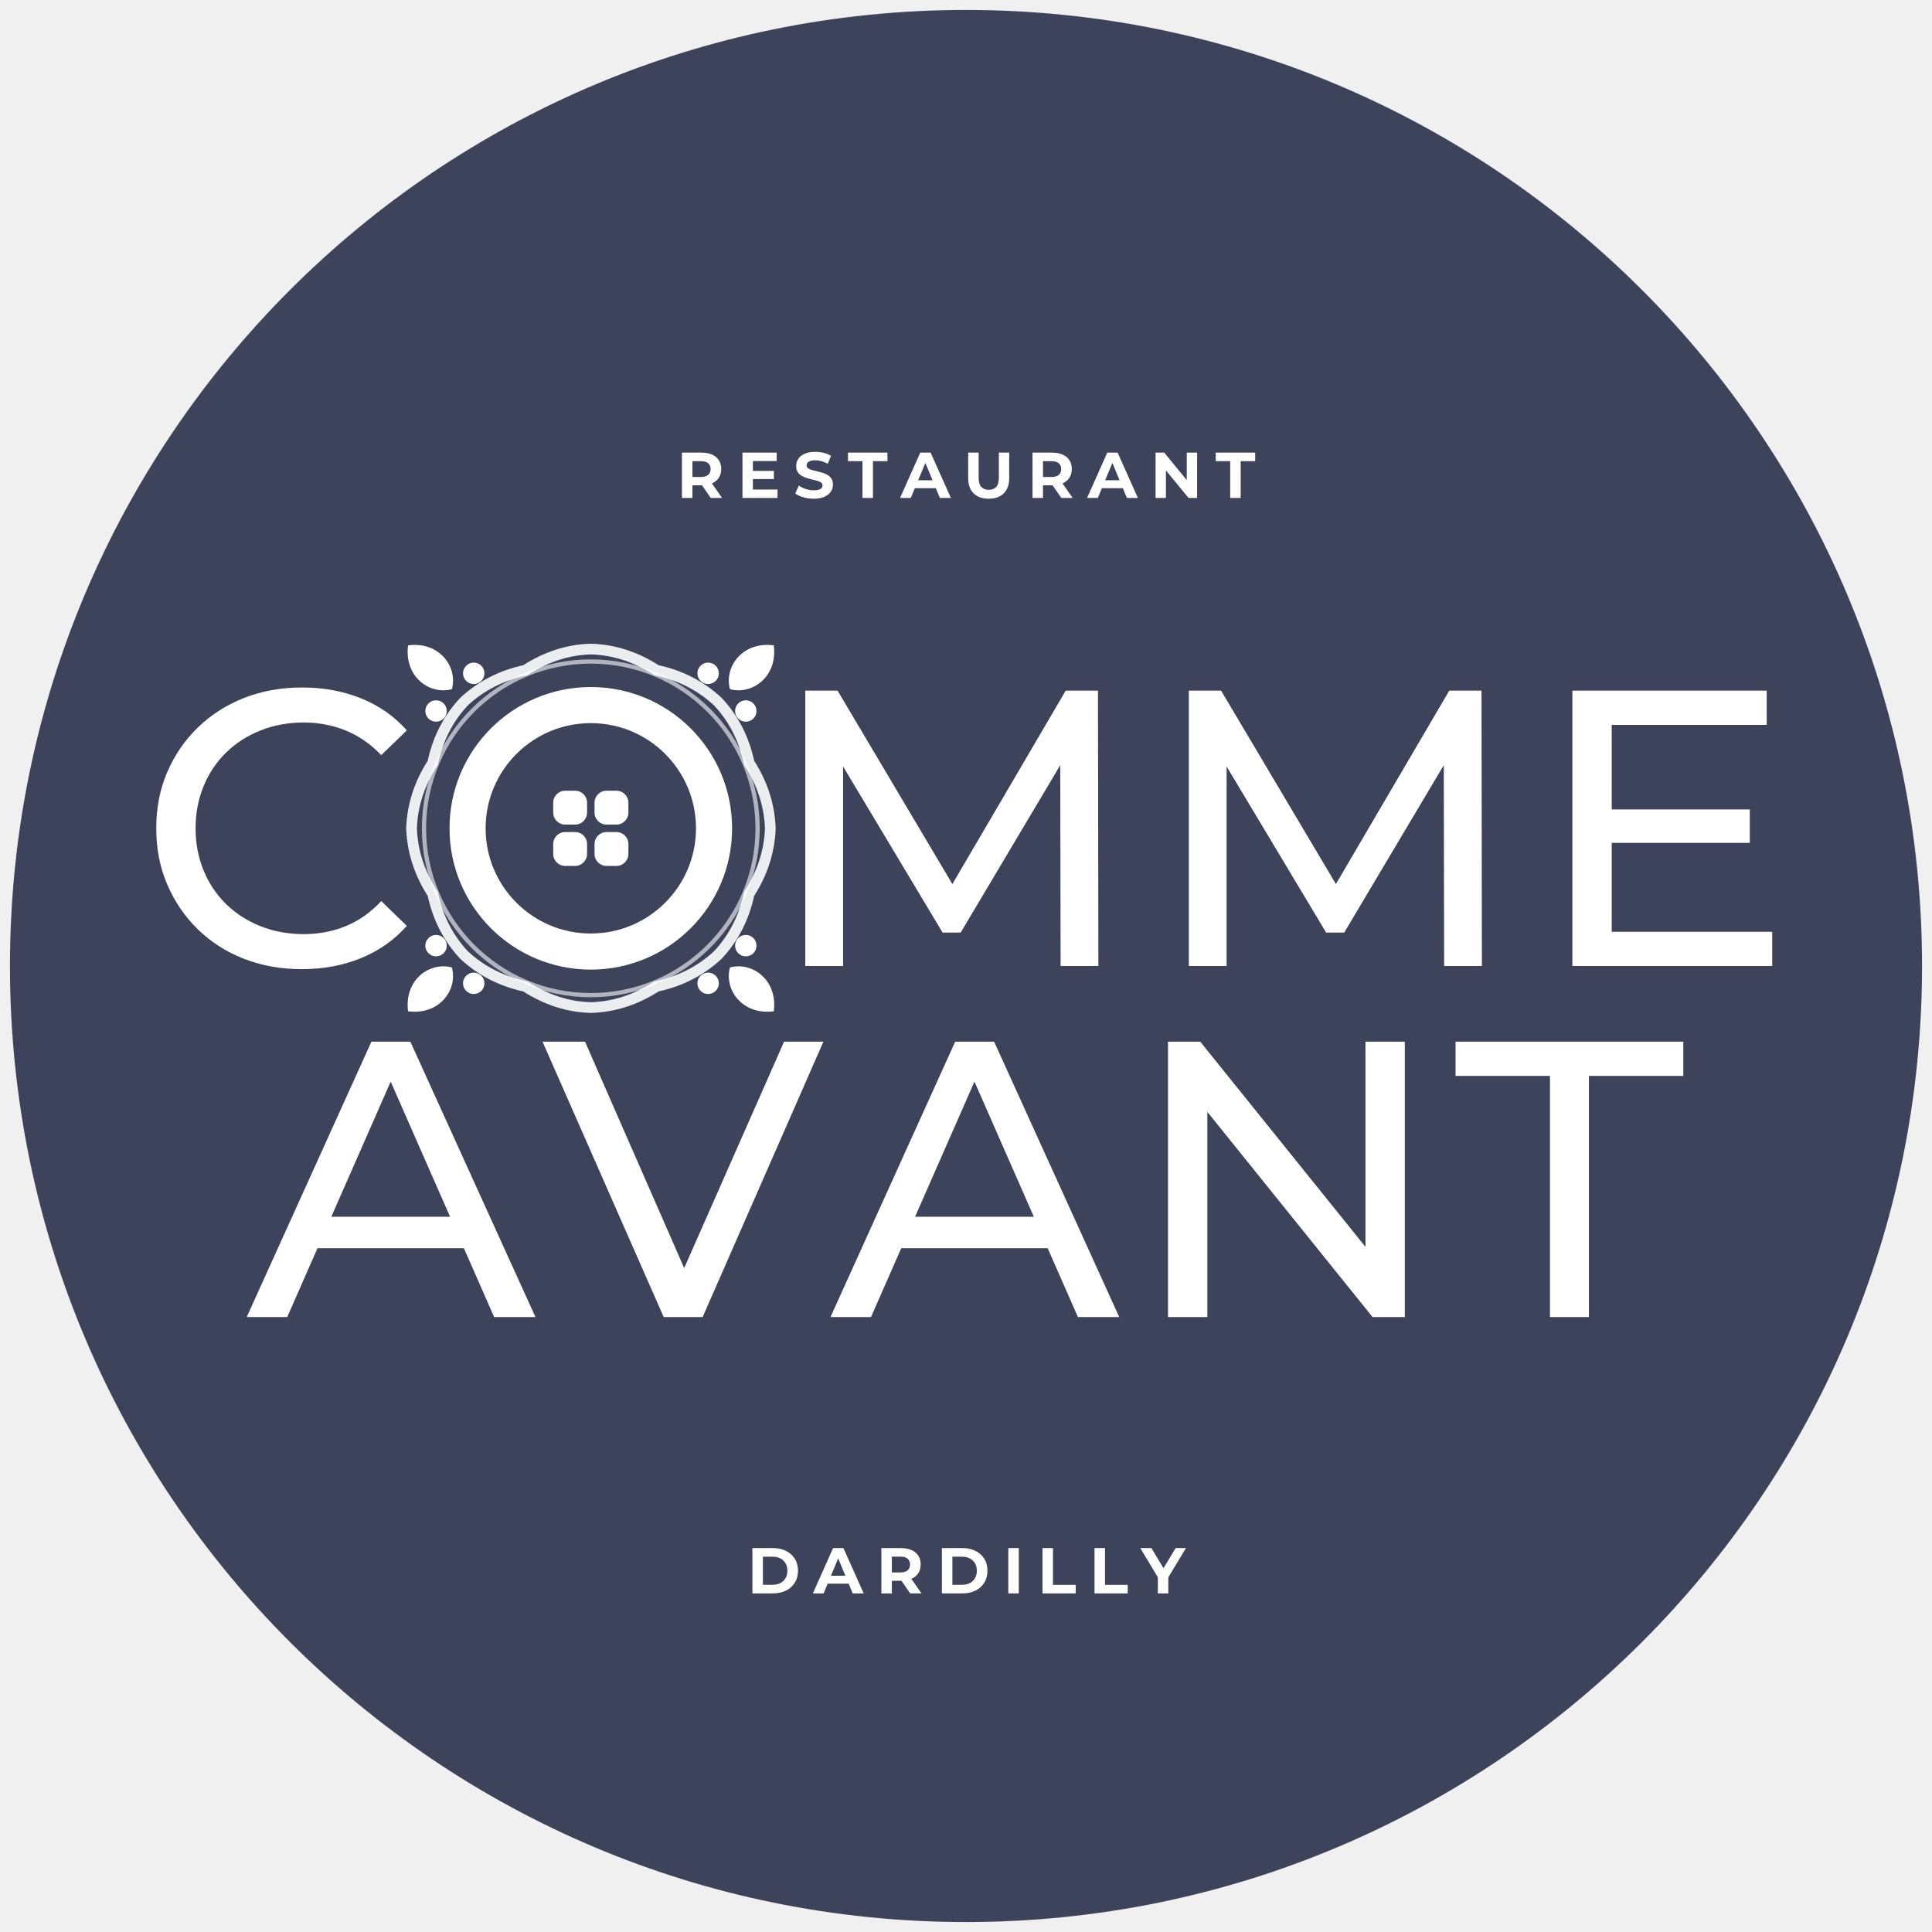
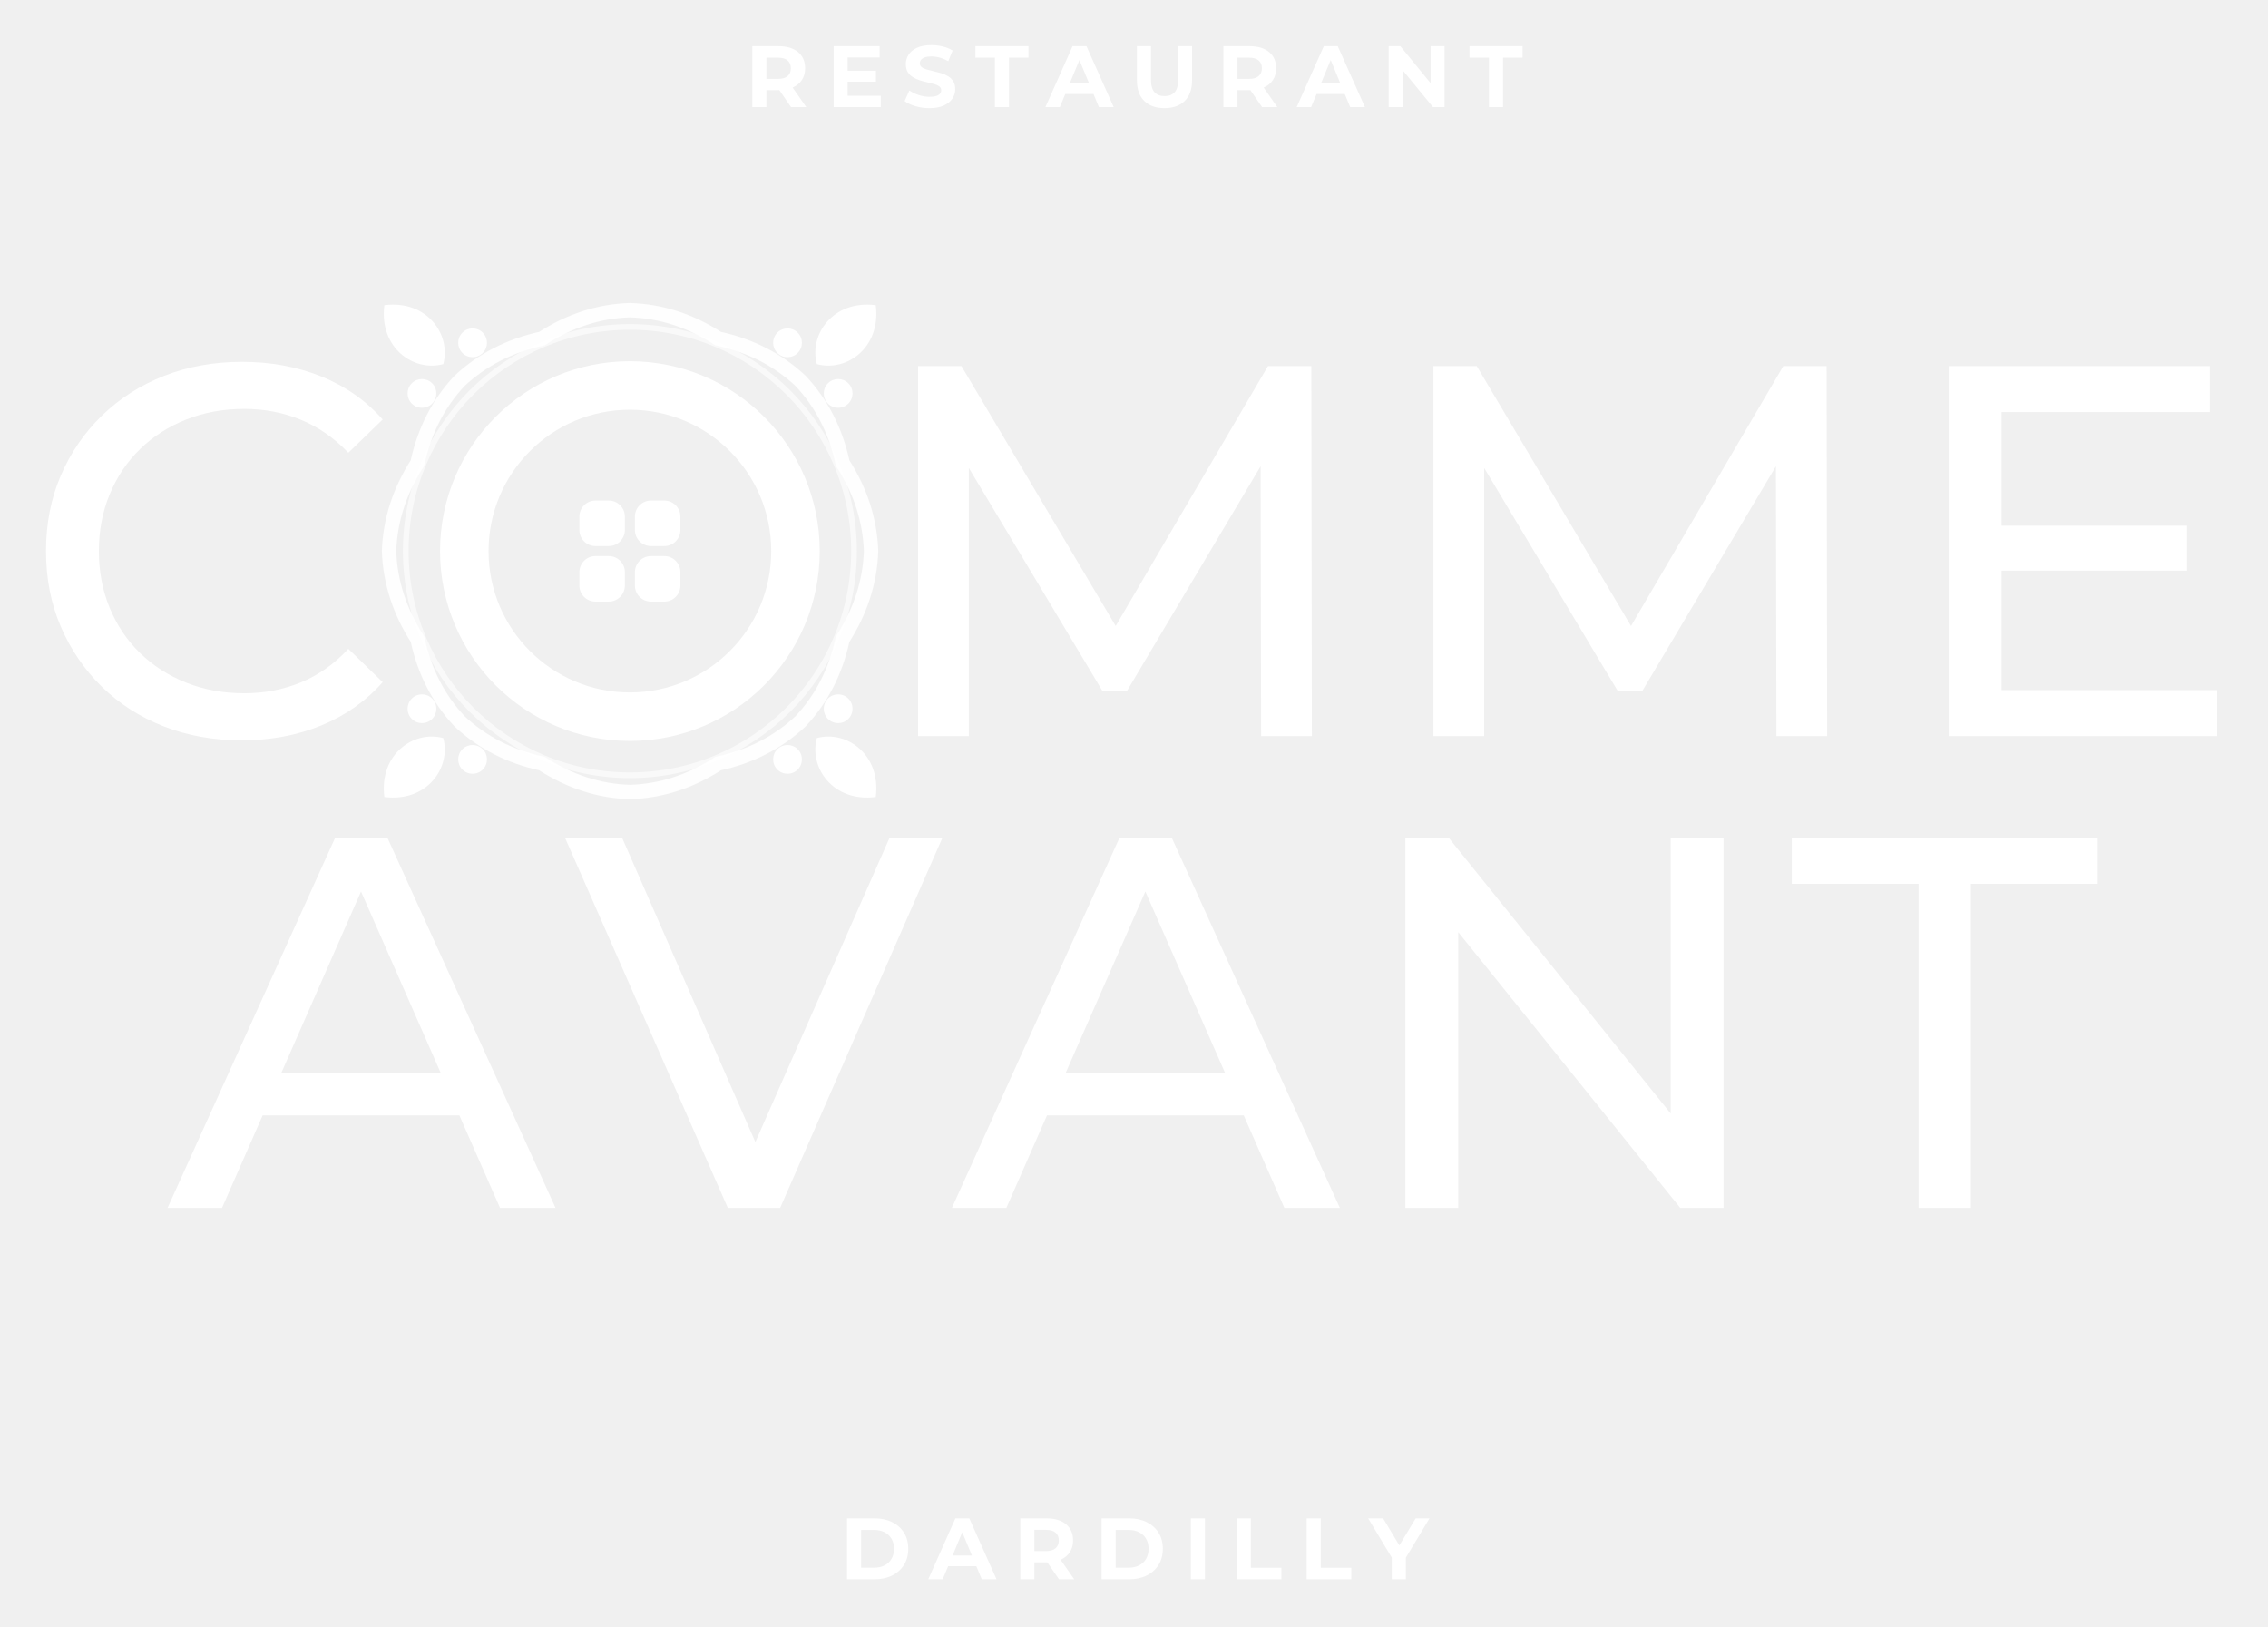
- <svg xmlns="http://www.w3.org/2000/svg" viewBox="0 0 776 776" role="img" aria-label="Restaurant Comme Avant, Dardilly">
-   <circle cx="388.0" cy="388.0" r="384.0" fill="#3D435B" />
+ <svg xmlns="http://www.w3.org/2000/svg" viewBox="49 168 678 486" role="img" aria-label="Restaurant Comme Avant, Dardilly">
  <g>
    <path fill="#FFFFFF" d="M121.217 389.264Q108.577 389.264 97.912 385.077Q87.247 380.89 79.426 373.227Q71.605 365.564 67.181 355.294Q62.757 345.024 62.757 332.7Q62.757 320.376 67.181 310.106Q71.605 299.836 79.505 292.173Q87.405 284.51 98.07 280.323Q108.735 276.136 121.375 276.136Q134.173 276.136 144.996 280.481Q155.819 284.826 163.403 293.358L153.133 303.312Q146.813 296.676 138.913 293.437Q131.013 290.198 122.007 290.198Q112.685 290.198 104.706 293.358Q96.727 296.518 90.881 302.206Q85.035 307.894 81.796 315.715Q78.557 323.536 78.557 332.7Q78.557 341.864 81.796 349.685Q85.035 357.506 90.881 363.194Q96.727 368.882 104.706 372.042Q112.685 375.202 122.007 375.202Q131.013 375.202 138.913 371.963Q146.813 368.724 153.133 361.93L163.403 371.884Q155.819 380.416 144.996 384.84Q134.173 389.264 121.217 389.264Z M323.457 388.0V277.4H336.413L386.025 360.982H379.073L428.053 277.4H441.009L441.167 388.0H425.999L425.841 301.258H429.475L385.867 374.57H378.599L334.675 301.258H338.625V388.0Z M477.507 388.0V277.4H490.463L540.075 360.982H533.123L582.103 277.4H595.059L595.217 388.0H580.049L579.891 301.258H583.525L539.917 374.57H532.649L488.725 301.258H492.675V388.0Z M631.557 388.0V277.4H709.609V291.146H647.357V374.254H711.821V388.0ZM645.935 338.546V325.116H702.815V338.546Z" />
    <path fill="#FFFFFF" d="M99.097 529.0 149.183 418.4H164.825L215.069 529.0H198.479L153.765 427.248H160.085L115.371 529.0ZM120.427 501.35 124.693 488.71H186.945L191.527 501.35Z M266.577 529.0 217.913 418.4H234.977L279.691 520.468H269.895L314.925 418.4H330.725L282.219 529.0Z M333.569 529.0 383.655 418.4H399.297L449.541 529.0H432.951L388.237 427.248H394.557L349.843 529.0ZM354.899 501.35 359.165 488.71H421.417L425.999 501.35Z M469.133 529.0V418.4H482.089L555.243 509.25H548.449V418.4H564.249V529.0H551.293L478.139 438.15H484.933V529.0Z M622.551 529.0V432.146H584.631V418.4H676.113V432.146H638.193V529.0Z" />
    <circle cx="237.3" cy="332.7" r="49.5" fill="none" stroke="#FFFFFF" stroke-width="14.5" />
    <path d="M237.3,260.7 Q251.2,261.1 263.7,269.2 Q278.1,272.3 288.3,281.8 Q297.8,291.9 300.9,306.4 Q308.9,318.8 309.4,332.7 Q308.9,346.6 300.9,359.0 Q297.8,373.5 288.3,383.6 Q278.1,393.1 263.7,396.2 Q251.2,404.3 237.3,404.7 Q223.5,404.3 211.0,396.2 Q196.6,393.1 186.4,383.6 Q176.9,373.5 173.8,359.0 Q165.8,346.6 165.3,332.7 Q165.8,318.8 173.8,306.4 Q176.9,291.9 186.4,281.8 Q196.6,272.3 211.0,269.2 Q223.5,261.1 237.3,260.7 Z" fill="none" stroke="#FFFFFF" stroke-width="4.3" opacity="0.9" />
    <circle cx="237.3" cy="332.7" r="67.0" fill="none" stroke="#FFFFFF" stroke-width="1.7" opacity="0.6" />
    <rect x="222.2" y="317.6" width="13.6" height="13.6" rx="4.8" fill="#FFFFFF" />
    <rect x="222.2" y="334.2" width="13.6" height="13.6" rx="4.8" fill="#FFFFFF" />
    <rect x="238.8" y="317.6" width="13.6" height="13.6" rx="4.8" fill="#FFFFFF" />
    <rect x="238.8" y="334.2" width="13.6" height="13.6" rx="4.8" fill="#FFFFFF" />
    <g transform="translate(298.0,393.4) rotate(135.0)" fill="#FFFFFF">
      <path d="M0,-18.1 C10.2,-10.2 7.9,2.3 0,6.8 C-7.9,2.3 -10.2,-10.2 0,-18.1 Z" />
      <circle cx="-10.7" cy="8.5" r="4.3" />
      <circle cx="10.7" cy="8.5" r="4.3" />
    </g>
    <g transform="translate(176.7,393.4) rotate(225.0)" fill="#FFFFFF">
      <path d="M0,-18.1 C10.2,-10.2 7.9,2.3 0,6.8 C-7.9,2.3 -10.2,-10.2 0,-18.1 Z" />
      <circle cx="-10.7" cy="8.5" r="4.3" />
      <circle cx="10.7" cy="8.5" r="4.3" />
    </g>
    <g transform="translate(176.7,272.0) rotate(315.0)" fill="#FFFFFF">
      <path d="M0,-18.1 C10.2,-10.2 7.9,2.3 0,6.8 C-7.9,2.3 -10.2,-10.2 0,-18.1 Z" />
      <circle cx="-10.7" cy="8.5" r="4.3" />
      <circle cx="10.7" cy="8.5" r="4.3" />
    </g>
    <g transform="translate(298.0,272.0) rotate(405.0)" fill="#FFFFFF">
      <path d="M0,-18.1 C10.2,-10.2 7.9,2.3 0,6.8 C-7.9,2.3 -10.2,-10.2 0,-18.1 Z" />
      <circle cx="-10.7" cy="8.5" r="4.3" />
      <circle cx="10.7" cy="8.5" r="4.3" />
    </g>
    <path fill="#FFFFFF" d="M273.899 200.0V181.8H281.673Q285.469 181.8 287.575 183.555Q289.681 185.31 289.681 188.404Q289.681 190.432 288.719 191.901Q287.757 193.37 285.989 194.15Q284.221 194.93 281.777 194.93H276.239L278.111 193.084V200.0ZM285.469 200.0 280.919 193.396H285.417L290.019 200.0ZM278.111 193.552 276.239 191.576H281.543Q283.493 191.576 284.455 190.731Q285.417 189.886 285.417 188.404Q285.417 186.896 284.455 186.064Q283.493 185.232 281.543 185.232H276.239L278.111 183.23Z M298.209 200.0V181.8H311.963V185.18H302.395V196.62H312.301V200.0ZM302.083 192.408V189.132H310.845V192.408Z M326.835 200.312Q324.651 200.312 322.649 199.727Q320.647 199.142 319.425 198.206L320.855 195.034Q322.025 195.866 323.624 196.399Q325.223 196.932 326.861 196.932Q328.109 196.932 328.876 196.685Q329.643 196.438 330.007 195.996Q330.371 195.554 330.371 194.982Q330.371 194.254 329.799 193.825Q329.227 193.396 328.291 193.123Q327.355 192.85 326.224 192.603Q325.093 192.356 323.962 191.992Q322.831 191.628 321.895 191.056Q320.959 190.484 320.374 189.548Q319.789 188.612 319.789 187.156Q319.789 185.596 320.634 184.309Q321.479 183.022 323.182 182.255Q324.885 181.488 327.459 181.488Q329.175 181.488 330.839 181.891Q332.503 182.294 333.777 183.1L332.477 186.298Q331.203 185.57 329.929 185.219Q328.655 184.868 327.433 184.868Q326.211 184.868 325.431 185.154Q324.651 185.44 324.313 185.895Q323.975 186.35 323.975 186.948Q323.975 187.65 324.547 188.079Q325.119 188.508 326.055 188.768Q326.991 189.028 328.122 189.288Q329.253 189.548 330.384 189.886Q331.515 190.224 332.451 190.796Q333.387 191.368 333.972 192.304Q334.557 193.24 334.557 194.67Q334.557 196.204 333.699 197.478Q332.841 198.752 331.138 199.532Q329.435 200.312 326.835 200.312Z M346.413 200.0V185.232H340.589V181.8H356.449V185.232H350.625V200.0Z M361.519 200.0 369.631 181.8H373.791L381.929 200.0H377.509L370.853 183.932H372.517L365.835 200.0ZM365.575 196.1 366.693 192.902H376.053L377.197 196.1Z M397.113 200.312Q393.239 200.312 391.055 198.154Q388.871 195.996 388.871 191.992V181.8H393.083V191.836Q393.083 194.436 394.149 195.58Q395.215 196.724 397.139 196.724Q399.063 196.724 400.129 195.58Q401.195 194.436 401.195 191.836V181.8H405.355V191.992Q405.355 195.996 403.171 198.154Q400.987 200.312 397.113 200.312Z M414.715 200.0V181.8H422.489Q426.285 181.8 428.391 183.555Q430.497 185.31 430.497 188.404Q430.497 190.432 429.535 191.901Q428.573 193.37 426.805 194.15Q425.037 194.93 422.593 194.93H417.055L418.927 193.084V200.0ZM426.285 200.0 421.735 193.396H426.233L430.835 200.0ZM418.927 193.552 417.055 191.576H422.359Q424.309 191.576 425.271 190.731Q426.233 189.886 426.233 188.404Q426.233 186.896 425.271 186.064Q424.309 185.232 422.359 185.232H417.055L418.927 183.23Z M436.633 200.0 444.745 181.8H448.905L457.043 200.0H452.623L445.967 183.932H447.631L440.949 200.0ZM440.689 196.1 441.807 192.902H451.167L452.311 196.1Z M464.141 200.0V181.8H467.625L478.363 194.904H476.673V181.8H480.833V200.0H477.375L466.611 186.896H468.301V200.0Z M494.119 200.0V185.232H488.295V181.8H504.155V185.232H498.331V200.0Z" />
    <path fill="#FFFFFF" d="M302.213 640.0V621.8H310.481Q313.445 621.8 315.707 622.931Q317.969 624.062 319.243 626.09Q320.517 628.118 320.517 630.9Q320.517 633.656 319.243 635.697Q317.969 637.738 315.707 638.869Q313.445 640.0 310.481 640.0ZM306.425 636.542H310.273Q312.093 636.542 313.432 635.853Q314.771 635.164 315.512 633.89Q316.253 632.616 316.253 630.9Q316.253 629.158 315.512 627.897Q314.771 626.636 313.432 625.947Q312.093 625.258 310.273 625.258H306.425Z M326.497 640.0 334.609 621.8H338.769L346.907 640.0H342.487L335.831 623.932H337.495L330.813 640.0ZM330.553 636.1 331.671 632.902H341.031L342.175 636.1Z M354.005 640.0V621.8H361.779Q365.575 621.8 367.681 623.555Q369.787 625.31 369.787 628.404Q369.787 630.432 368.825 631.901Q367.863 633.37 366.095 634.15Q364.327 634.93 361.883 634.93H356.345L358.217 633.084V640.0ZM365.575 640.0 361.025 633.396H365.523L370.125 640.0ZM358.217 633.552 356.345 631.576H361.649Q363.599 631.576 364.561 630.731Q365.523 629.886 365.523 628.404Q365.523 626.896 364.561 626.064Q363.599 625.232 361.649 625.232H356.345L358.217 623.23Z M378.315 640.0V621.8H386.583Q389.547 621.8 391.809 622.931Q394.071 624.062 395.345 626.09Q396.619 628.118 396.619 630.9Q396.619 633.656 395.345 635.697Q394.071 637.738 391.809 638.869Q389.547 640.0 386.583 640.0ZM382.527 636.542H386.375Q388.195 636.542 389.534 635.853Q390.873 635.164 391.614 633.89Q392.355 632.616 392.355 630.9Q392.355 629.158 391.614 627.897Q390.873 626.636 389.534 625.947Q388.195 625.258 386.375 625.258H382.527Z M404.991 640.0V621.8H409.203V640.0Z M418.719 640.0V621.8H422.931V636.568H432.057V640.0Z M439.623 640.0V621.8H443.835V636.568H452.961V640.0Z M465.051 640.0V632.564L466.013 635.112L458.005 621.8H462.477L468.613 632.018H466.039L472.201 621.8H476.335L468.327 635.112L469.263 632.564V640.0Z" />
  </g>
</svg>
